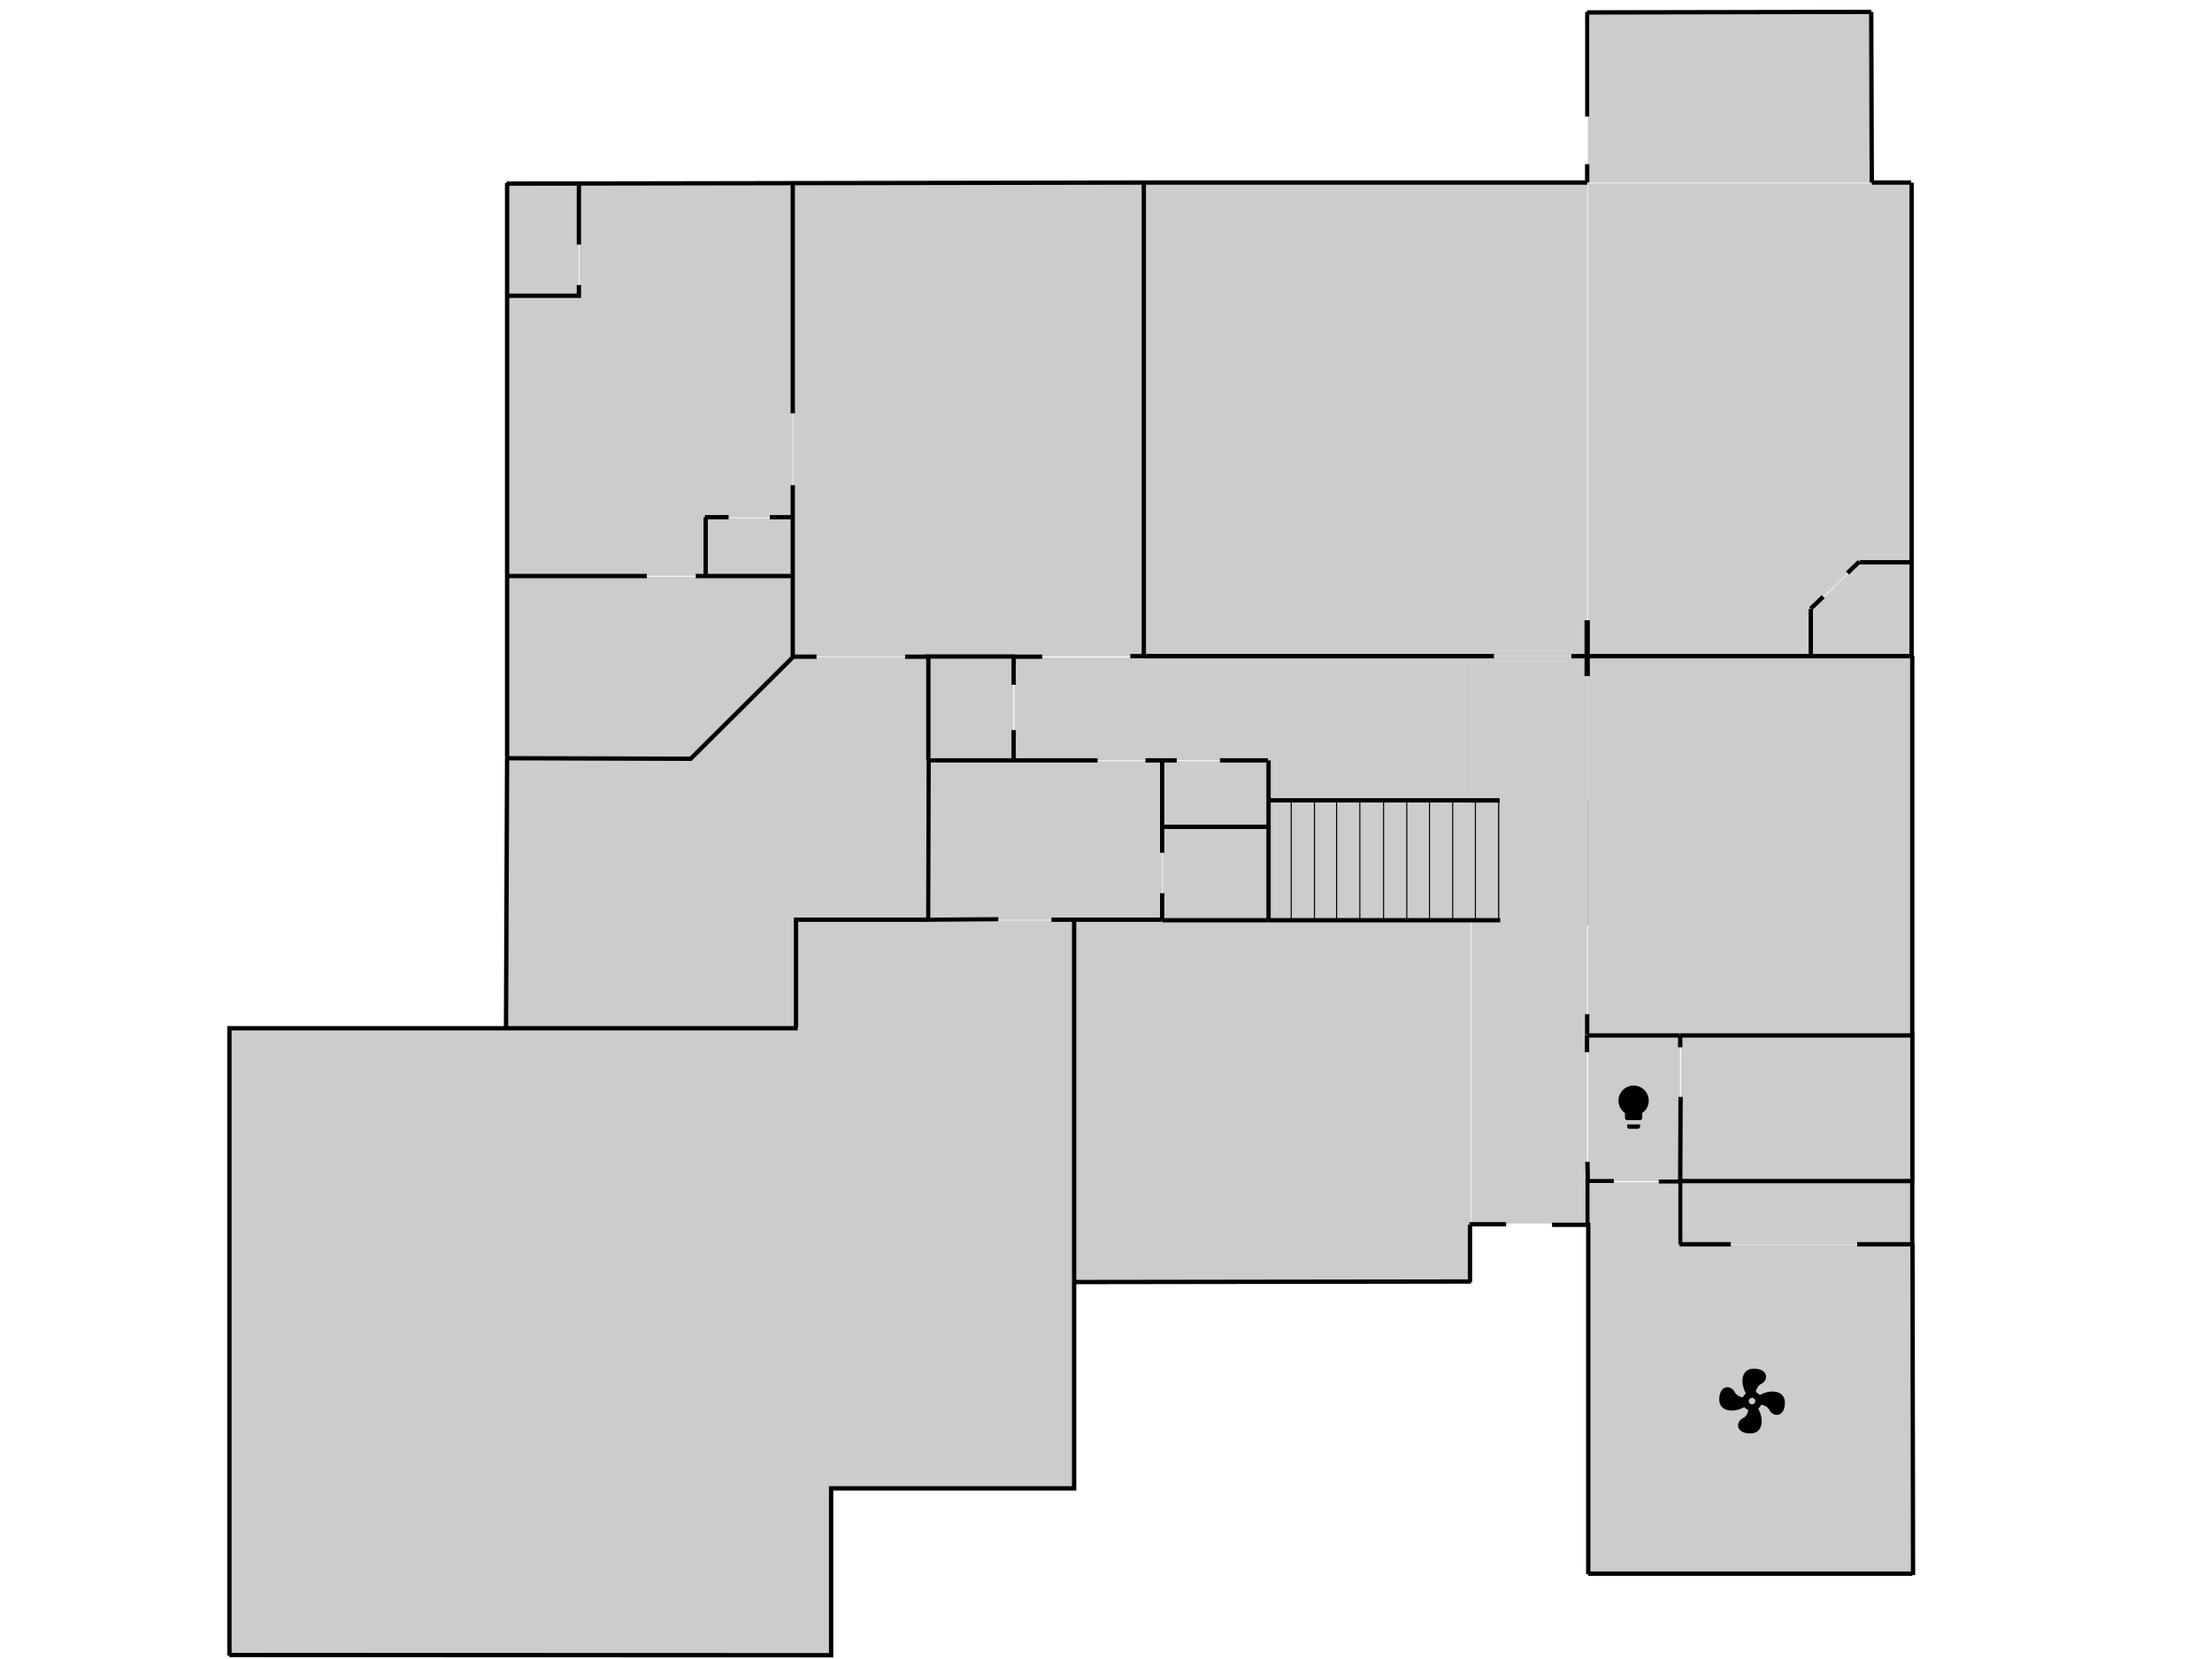
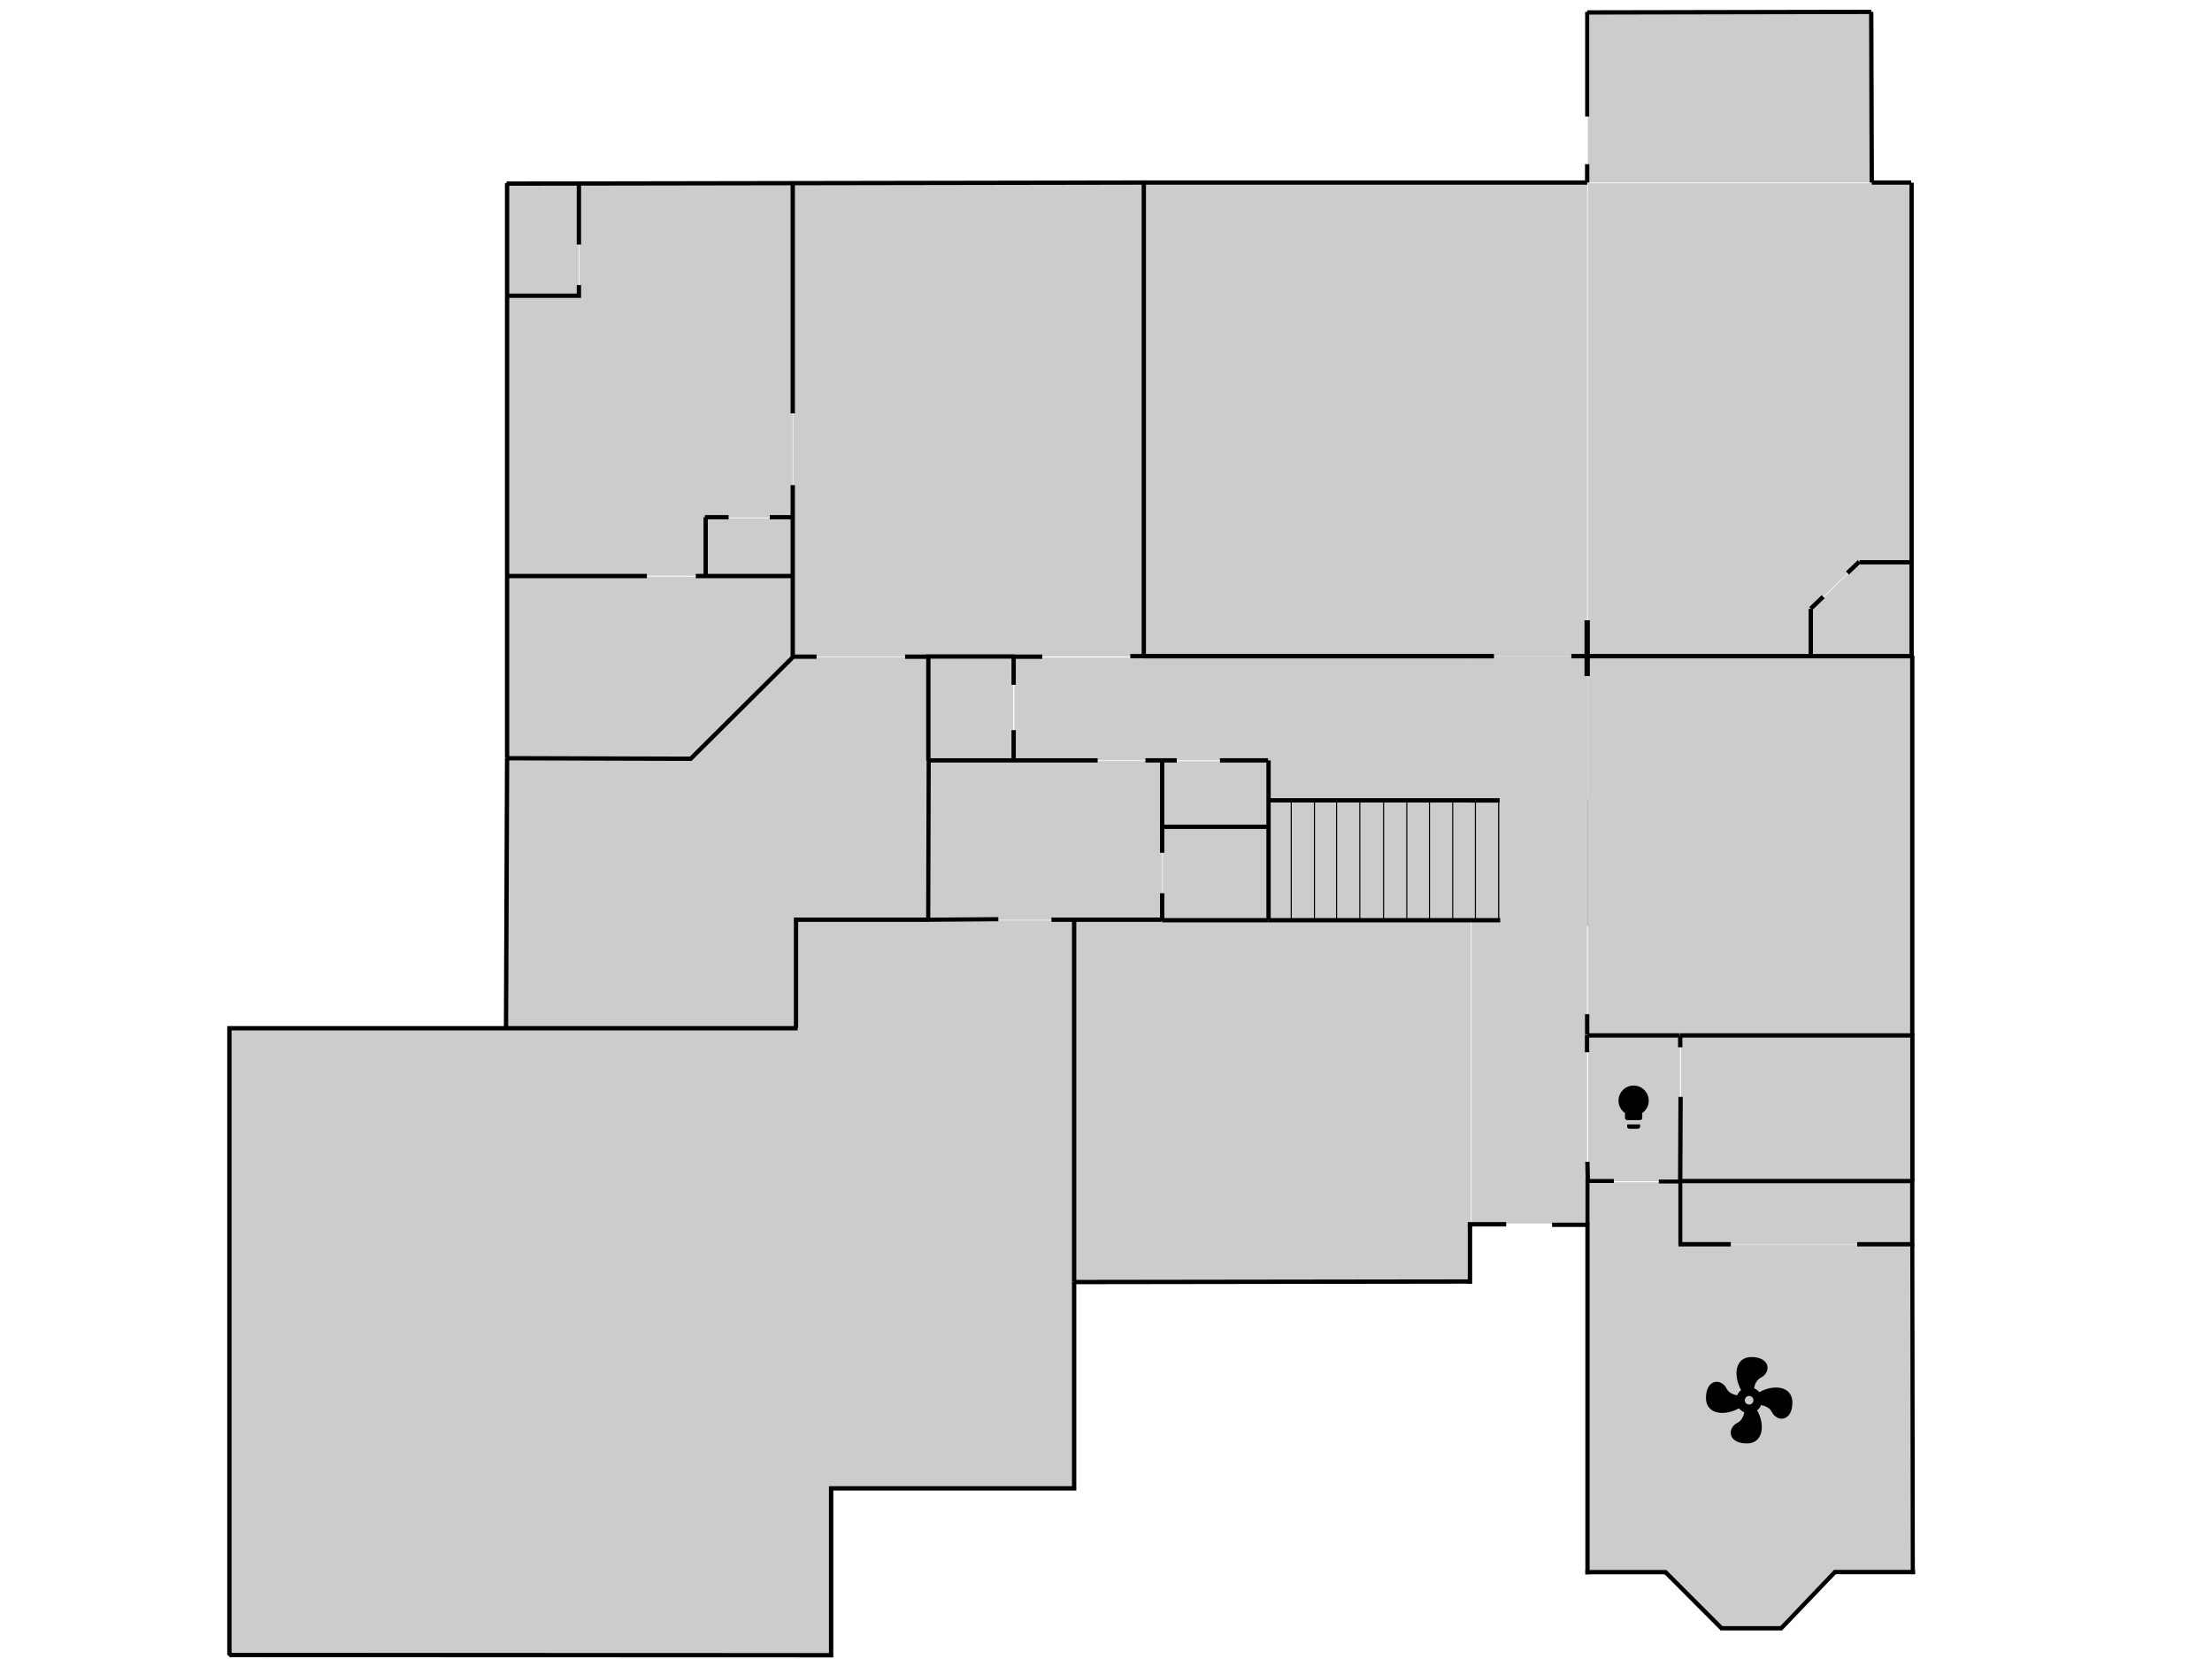
<svg xmlns="http://www.w3.org/2000/svg" width="1024" height="768" viewBox="0 0 1024 768" version="1.1" id="svg8">
  <defs id="defs2">
    <filter style="color-interpolation-filters:sRGB" id="filter4553" x="-0.783" width="2.566" y="-0.799" height="2.598">
      <feGaussianBlur stdDeviation="57.333" id="feGaussianBlur4555" />
    </filter>
  </defs>
  <g id="layer1" transform="translate(0,-93.79998)">
    <rect id="rect3742" width="175.767" height="172.231" x="214.152" y="543.097" style="opacity:0;stroke:none;stroke-opacity:1;filter:url(#filter4553)" transform="matrix(0.9641249,0,0,0.9706523,4.757906,7.760101)" />
    <path style="opacity:0.2;stroke:#000000;stroke-width:1.627;stroke-opacity:1" d="m 369.492,520.716 v 50.021 H 106.729 V 858.557 h 276.765 v -76.261 h 112.848 v -261.58 z" id="rect4581" />
    <path style="opacity:0.2;stroke:#000000;stroke-width:1.877;stroke-opacity:1" d="m 430.903,447.056 v 71.634 h 106.18 v -45.368 -26.266 z" id="rect4588" />
    <path style="opacity:0.2;stroke:#000000;stroke-width:1.879;stroke-opacity:1" d="m 539.228,447.109 h 47.205 v 28.329 h -47.205 z" id="rect4594" />
    <rect style="opacity:0.2;stroke:#000000;stroke-width:1.725;stroke-opacity:1" id="rect4599" width="47.312" height="41.149" x="539.175" y="477.543" />
    <rect style="opacity:0.2;stroke:#000000;stroke-width:1.593;stroke-opacity:1" id="rect4603" width="37.295" height="46.283" x="430.956" y="398.797" />
    <rect style="opacity:0.2;stroke:#000000;stroke-width:1.788;stroke-opacity:1" id="rect4616" width="160.532" height="217.354" x="368.118" y="179.446" />
    <path style="opacity:0.2;stroke:#000000;stroke-width:1.604;stroke-opacity:1" d="m 235.542,361.466 130.621,0.152 -0.002,36.514 -46.646,46.256 -83.973,-0.152 z" id="rect4618" />
    <path style="opacity:0.2;stroke:#000000;stroke-width:1.614;stroke-opacity:1" d="m 269.119,179.411 v 52.31 h -33.571 v 127.81 h 90.21 V 332.622 h 7.914 v -0.068 h 32.482 V 179.411 Z" id="rect4625" />
    <rect style="opacity:0.2;stroke:#000000;stroke-width:1.536;stroke-opacity:1" id="rect4635" width="31.569" height="50.369" x="235.621" y="179.411" />
    <rect style="opacity:0.2;stroke:#000000;stroke-width:1.522;stroke-opacity:1" id="rect4654" width="38.559" height="25.128" x="327.64" y="334.449" />
    <rect style="opacity:0.2;stroke:#000000;stroke-width:1.623;stroke-opacity:1" id="rect4656" width="181.816" height="165.79" x="498.282" y="520.714" />
    <path style="opacity:0.2;stroke:#000000;stroke-width:1.638;stroke-opacity:1" d="m 368.214,398.788 c -47.355,47.763 0.25,-0.5 -47.855,47.605 l -84.799,-0.25 0,122.726 h 131.904 v -50.231 h 61.255 l 0.25,-119.851 z" id="rect4663" />
    <rect style="opacity:0.2;stroke:#000000;stroke-width:1.591;stroke-opacity:1" id="rect4671" width="105.069" height="53.369" x="588.385" y="465.315" />
    <path id="rect4675" style="opacity:0.2;stroke:#000000;stroke-width:1.196;stroke-opacity:1" d="m 588.139,398.588 h 92.179 v 64.98 H 588.139 Z m -117.959,0.209 H 588.357 V 445.171 H 470.179 Z" />
    <rect style="opacity:0.2;stroke:#000000;stroke-width:1.614;stroke-opacity:1" id="rect4709" width="148.758" height="173.652" x="735.853" y="398.613" />
    <rect style="opacity:0.2;stroke:#000000;stroke-width:1.344;stroke-opacity:1" id="rect4711" width="105.921" height="65.763" x="778.829" y="574.072" />
-     <path style="opacity:0.2;stroke:#000000;stroke-width:1.29;stroke-opacity:1" d="M 735.924 547.916 L 735.924 728.059 L 884.66 728.059 L 884.66 576.982 L 777.014 576.982 L 777.014 547.916 L 735.924 547.916 z " transform="translate(0,93.79998)" id="binary_sensor.guest_occupancy">
+     <path style="opacity:0.2;stroke:#000000;stroke-width:1.29;stroke-opacity:1" d="M 735.924 547.916 L 735.924 728.059 L 884.66 728.059 L 884.66 576.982 L 777.014 576.982 L 777.014 547.916 L 735.924 547.916 z M 773.576 728.674 L 785.59 740.689 L 797.602 752.705 L 810.861 752.693 L 824.121 752.682 L 832.684 743.693 C 837.393 738.75 842.53 733.348 844.1 731.689 L 846.953 728.674 L 810.266 728.674 L 773.576 728.674 z " transform="translate(0,93.79998)" id="binary_sensor.guest_occupancy">
      </path>
    <rect style="opacity:0.2;stroke:#000000;stroke-width:1.553;stroke-opacity:1" id="rect4715" width="41.001" height="65.682" x="735.94" y="574.174" />
    <rect style="opacity:0.2;stroke:#000000;stroke-width:1.614;stroke-opacity:1" id="rect4717" width="203.347" height="217.224" x="530.578" y="179.446" />
    <rect style="opacity:0.2;stroke:#000000;stroke-width:1.614;stroke-opacity:1" id="rect4721" width="129.912" height="77.265" x="735.854" y="100.24" />
    <path id="rect4735" style="opacity:0.2;stroke:#000000;stroke-width:1.614;stroke-opacity:1" d="m 837.496,353.174 h 22.969 c -22.969,21.996 0,0 -22.969,21.996 z M 735.853,179.448 V 396.671 H 837.496 V 353.174 h 47.115 V 179.448 Z" />
    <path style="opacity:0.2;stroke:#000000;stroke-width:0.913;stroke-opacity:1" d="m 860.827,354.959 h 23.983 v 41.711 h -45.676 v -20.856 z" id="rect5352" />
    <path style="fill:none;stroke:#000000;stroke-width:2.011;stroke-linecap:butt;stroke-linejoin:miter;stroke-miterlimit:4;stroke-dasharray:none;stroke-opacity:1" d="m 106.2,568.8 c 0,292.168 0,291.157 0,291.157 v 0 c 278.3,0.093 278.55,0.093 278.55,0.093 v 0 0 -77.25 h 112.5 v 0 0 l 0,-95.75" id="path5359" />
    <path style="opacity:0.2;stroke:#000000;stroke-width:2.961;stroke-opacity:1" d="M 682.416 305.246 L 682.416 370.26 L 733.496 370.26 L 733.496 305.246 L 682.416 305.246 z M 695.355 371.289 L 695.355 427.012 L 733.775 427.012 L 733.775 371.289 L 695.355 371.289 z M 682.715 428.254 L 682.715 564.943 L 733.195 564.943 L 733.195 428.254 L 682.715 428.254 z " transform="translate(0,93.79998)" id="path5914" />
    <path style="fill:none;stroke:#000000;stroke-width:2;stroke-linecap:butt;stroke-linejoin:miter;stroke-opacity:1;stroke-miterlimit:4;stroke-dasharray:none" d="m 497.25,687.3 183.75,-0.25" id="path5920" />
    <path style="fill:none;stroke:#000000;stroke-width:1px;stroke-linecap:butt;stroke-linejoin:miter;stroke-opacity:1" d="M 680.25,686.55 Z" id="path5926" />
-     <path style="fill:none;stroke:#000000;stroke-width:2;stroke-linecap:butt;stroke-linejoin:miter;stroke-opacity:1;stroke-miterlimit:4;stroke-dasharray:none" d="m 680.5,687.3 v -26.5 0" id="path5928" />
-     <path style="fill:none;stroke:#000000;stroke-width:2;stroke-linecap:butt;stroke-linejoin:miter;stroke-opacity:1;stroke-miterlimit:4;stroke-dasharray:none" d="m 680.25,660.55 h 17" id="path5930" />
-     <path style="fill:none;stroke:#000000;stroke-width:2;stroke-linecap:butt;stroke-linejoin:miter;stroke-opacity:1;stroke-miterlimit:4;stroke-dasharray:none" d="m 718.5,660.8 v 0 0 h 16.75 l 0,161.75" id="path5932" />
-     <path style="fill:none;stroke:#000000;stroke-width:2;stroke-linecap:butt;stroke-linejoin:miter;stroke-opacity:1;stroke-miterlimit:4;stroke-dasharray:none" d="m 735.25,822.3 h 150" id="path5934" />
+     <path style="fill:none;stroke:#000000;stroke-width:2.029;stroke-linecap:butt;stroke-linejoin:miter;stroke-miterlimit:4;stroke-dasharray:none;stroke-opacity:1" d="m 680.5,688.081 v -27.281 0" id="path5928" />
+     <path style="fill:none;stroke:#000000;stroke-width:2.045;stroke-linecap:butt;stroke-linejoin:miter;stroke-miterlimit:4;stroke-dasharray:none;stroke-opacity:1" d="m 679.469,660.55 h 17.781" id="path5930" />
+     <path style="fill:none;stroke:#000000;stroke-width:1.979;stroke-linecap:butt;stroke-linejoin:miter;stroke-miterlimit:4;stroke-dasharray:none;stroke-opacity:1" d="m 718.505,660.795 v 0 0 h 16.394 v 161.797" id="path5932" />
    <path style="fill:none;stroke:#000000;stroke-width:1.854;stroke-linecap:butt;stroke-linejoin:miter;stroke-miterlimit:4;stroke-dasharray:none;stroke-opacity:1" d="m 734.892,660.338 v -19.823 h 12.202 v 0 0" id="path5949" />
    <path style="fill:none;stroke:#000000;stroke-width:1.825;stroke-linecap:butt;stroke-linejoin:miter;stroke-miterlimit:4;stroke-dasharray:none;stroke-opacity:1" d="m 767.912,640.758 h 9.966 v 29.087" id="path5951" />
-     <path style="fill:none;stroke:#000000;stroke-width:2;stroke-linecap:butt;stroke-linejoin:miter;stroke-opacity:1;stroke-miterlimit:4;stroke-dasharray:none" d="m 777.5,669.8 h 23.75" id="path5953" />
+     <path style="fill:none;stroke:#000000;stroke-width:2.02;stroke-linecap:butt;stroke-linejoin:miter;stroke-miterlimit:4;stroke-dasharray:none;stroke-opacity:1" d="m 777.012,669.8 h 24.238" id="path5953" />
    <path style="fill:none;stroke:#000000;stroke-width:2;stroke-linecap:butt;stroke-linejoin:miter;stroke-opacity:1;stroke-miterlimit:4;stroke-dasharray:none" d="m 859.75,669.8 v 0 0 h 25.5 v -29.25 0 0 l -107.5,0" id="path5955" />
-     <path style="fill:none;stroke:#000000;stroke-width:2;stroke-linecap:butt;stroke-linejoin:miter;stroke-opacity:1;stroke-miterlimit:4;stroke-dasharray:none" d="m 885.354,669.55 0.25,153.384" id="path5957" />
+     <path style="fill:none;stroke:#000000;stroke-width:1.907;stroke-linecap:butt;stroke-linejoin:miter;stroke-miterlimit:4;stroke-dasharray:none;stroke-opacity:1" d="m 885.267,669.548 0.228,152.973" id="path5957" />
    <path style="fill:none;stroke:#000000;stroke-width:2;stroke-linecap:butt;stroke-linejoin:miter;stroke-opacity:1;stroke-miterlimit:4;stroke-dasharray:none" d="m 885.298,640.299 v -67.175 0 0 0 0 l -107.48,10e-6 v 0" id="path5959" />
    <path style="fill:none;stroke:#000000;stroke-width:2;stroke-linecap:butt;stroke-linejoin:miter;stroke-opacity:1;stroke-miterlimit:4;stroke-dasharray:none" d="m 777.817,640.476 0.177,-38.891" id="path5961" />
    <path style="fill:none;stroke:#000000;stroke-width:2;stroke-linecap:butt;stroke-linejoin:miter;stroke-opacity:1;stroke-miterlimit:4;stroke-dasharray:none" d="m 777.817,573.124 v 5.48" id="path5965" />
    <path style="fill:none;stroke:#000000;stroke-width:2;stroke-linecap:butt;stroke-linejoin:miter;stroke-opacity:1;stroke-miterlimit:4;stroke-dasharray:none" d="M 777.641,573.124 H 734.861" id="path5967" />
    <path style="fill:none;stroke:#000000;stroke-width:2;stroke-linecap:butt;stroke-linejoin:miter;stroke-opacity:1;stroke-miterlimit:4;stroke-dasharray:none" d="m 734.684,572.947 v 7.955" id="path5969" />
    <path style="fill:none;stroke:#000000;stroke-width:2;stroke-linecap:butt;stroke-linejoin:miter;stroke-opacity:1;stroke-miterlimit:4;stroke-dasharray:none" d="m 735.037,640.299 -0.177,-8.662" id="path5971" />
    <path style="fill:none;stroke:#000000;stroke-width:2;stroke-linecap:butt;stroke-linejoin:miter;stroke-opacity:1;stroke-miterlimit:4;stroke-dasharray:none" d="m 885.25,572.8 v -175.5 0 0" id="path5973" />
    <path style="fill:none;stroke:#000000;stroke-width:2;stroke-linecap:butt;stroke-linejoin:miter;stroke-opacity:1;stroke-miterlimit:4;stroke-dasharray:none" d="m 734.75,572.8 v -9.5 0" id="path5975" />
    <path style="fill:none;stroke:#000000;stroke-width:2.469;stroke-linecap:butt;stroke-linejoin:miter;stroke-miterlimit:4;stroke-dasharray:none;stroke-opacity:1" d="m 734.75,380.952 v 24.581 h -0.136 v 0" id="path5977" />
    <path style="fill:none;stroke:#000000;stroke-width:2.046;stroke-linecap:butt;stroke-linejoin:miter;stroke-miterlimit:4;stroke-dasharray:none;stroke-opacity:1" d="M 727.429,397.55 H 885.25" id="path5979" />
    <path style="fill:none;stroke:#000000;stroke-width:2;stroke-linecap:butt;stroke-linejoin:miter;stroke-opacity:1;stroke-miterlimit:4;stroke-dasharray:none" d="m 694.25,464.3 h -107" id="path5981" />
    <path style="fill:none;stroke:#000000;stroke-width:2;stroke-linecap:butt;stroke-linejoin:miter;stroke-opacity:1;stroke-miterlimit:4;stroke-dasharray:none" d="m 587.25,519.8 h 107.25" id="path5983" />
    <path style="fill:none;stroke:#000000;stroke-width:2;stroke-linecap:butt;stroke-linejoin:miter;stroke-opacity:1;stroke-miterlimit:4;stroke-dasharray:none" d="m 587.25,445.8 v 18.25 l 0,55.5" id="path5985" />
    <path style="fill:none;stroke:#000000;stroke-width:2;stroke-linecap:butt;stroke-linejoin:miter;stroke-opacity:1;stroke-miterlimit:4;stroke-dasharray:none" d="m 587,476.55 h -49 v 0 0 0 l 0,-30.75" id="path5987" />
    <path style="fill:none;stroke:#000000;stroke-width:2;stroke-linecap:butt;stroke-linejoin:miter;stroke-opacity:1;stroke-miterlimit:4;stroke-dasharray:none" d="m 537.75,445.8 h 7" id="path5989" />
    <path style="fill:none;stroke:#000000;stroke-width:2;stroke-linecap:butt;stroke-linejoin:miter;stroke-opacity:1;stroke-miterlimit:4;stroke-dasharray:none" d="M 587,445.8 H 564.75" id="path5991" />
    <path style="fill:none;stroke:#000000;stroke-width:2;stroke-linecap:butt;stroke-linejoin:miter;stroke-opacity:1;stroke-miterlimit:4;stroke-dasharray:none" d="m 537.75,445.8 h -7.5" id="path6003" />
    <path style="fill:none;stroke:#000000;stroke-width:2;stroke-linecap:butt;stroke-linejoin:miter;stroke-opacity:1;stroke-miterlimit:4;stroke-dasharray:none" d="m 587.25,519.8 h -49.25 v 0 0" id="path6005" />
    <path style="fill:none;stroke:#000000;stroke-width:2;stroke-linecap:butt;stroke-linejoin:miter;stroke-opacity:1;stroke-miterlimit:4;stroke-dasharray:none" d="m 538,476.05 v 12.5" id="path6007" />
    <path style="fill:none;stroke:#000000;stroke-width:2;stroke-linecap:butt;stroke-linejoin:miter;stroke-opacity:1;stroke-miterlimit:4;stroke-dasharray:none" d="m 538,520.05 v -12.75 0 0 0" id="path6009" />
    <path style="fill:none;stroke:#000000;stroke-width:1.973;stroke-linecap:butt;stroke-linejoin:miter;stroke-miterlimit:4;stroke-dasharray:none;stroke-opacity:1" d="m 429.75,445.8 h 78.379" id="path6015" />
    <path style="fill:none;stroke:#000000;stroke-width:1.92;stroke-linecap:butt;stroke-linejoin:miter;stroke-miterlimit:4;stroke-dasharray:none;stroke-opacity:1" d="m 429.921,445.529 -0.23,74.041 32.462,-0.25" id="path6017" />
    <path style="fill:none;stroke:#000000;stroke-width:2;stroke-linecap:butt;stroke-linejoin:miter;stroke-opacity:1;stroke-miterlimit:4;stroke-dasharray:none" d="m 486.75,519.55 h 10.5 l 40.5,0" id="path6019" />
    <path style="fill:none;stroke:#000000;stroke-width:2;stroke-linecap:butt;stroke-linejoin:miter;stroke-opacity:1;stroke-miterlimit:4;stroke-dasharray:none" d="m 497.25,687.05 v -167.5 0 0 0" id="path6021" />
    <path style="fill:none;stroke:#000000;stroke-width:2;stroke-linecap:butt;stroke-linejoin:miter;stroke-miterlimit:4;stroke-dasharray:none;stroke-opacity:1" d="m 107,569.8 h 262.25" id="path6023" />
    <path style="fill:none;stroke:#000000;stroke-width:2;stroke-linecap:butt;stroke-linejoin:miter;stroke-opacity:1;stroke-miterlimit:4;stroke-dasharray:none" d="m 368.5,569.55 v -50 0 0 l 61.25,0" id="path6025" />
    <path style="fill:none;stroke:#000000;stroke-width:2;stroke-linecap:butt;stroke-linejoin:miter;stroke-opacity:1;stroke-miterlimit:4;stroke-dasharray:none" d="M 884.944,398.291 V 178.381" id="path6027" />
    <path style="fill:none;stroke:#000000;stroke-width:2;stroke-linecap:butt;stroke-linejoin:miter;stroke-opacity:1;stroke-miterlimit:4;stroke-dasharray:none" d="m 884.944,354.097 h -24.042 v 0" id="path6029" />
    <path style="fill:none;stroke:#000000;stroke-width:2;stroke-linecap:butt;stroke-linejoin:miter;stroke-opacity:1;stroke-miterlimit:4;stroke-dasharray:none" d="M 838.275,397.231 V 375.664" id="path6031" />
    <path style="fill:none;stroke:#000000;stroke-width:2;stroke-linecap:butt;stroke-linejoin:miter;stroke-opacity:1;stroke-miterlimit:4;stroke-dasharray:none" d="m 838.25,375.55 5.75,-5.5" id="path6033" />
    <path style="fill:none;stroke:#000000;stroke-width:2;stroke-linecap:butt;stroke-linejoin:miter;stroke-opacity:1;stroke-miterlimit:4;stroke-dasharray:none" d="m 860.75,353.8 -5.5,5.25" id="path6035" />
    <path style="fill:none;stroke:#000000;stroke-width:2;stroke-linecap:butt;stroke-linejoin:miter;stroke-opacity:1;stroke-miterlimit:4;stroke-dasharray:none" d="m 884.75,178.3 h -18.25" id="path6037" />
    <path style="fill:none;stroke:#000000;stroke-width:2;stroke-linecap:butt;stroke-linejoin:miter;stroke-opacity:1;stroke-miterlimit:4;stroke-dasharray:none" d="m 866.25,99.3 0.25,79" id="path6039" />
    <path style="fill:none;stroke:#000000;stroke-width:2;stroke-linecap:butt;stroke-linejoin:miter;stroke-opacity:1;stroke-miterlimit:4;stroke-dasharray:none" d="m 866.25,99.3 -131.5,0.25" id="path6041" />
    <path style="fill:none;stroke:#000000;stroke-width:2;stroke-linecap:butt;stroke-linejoin:miter;stroke-opacity:1;stroke-miterlimit:4;stroke-dasharray:none" d="m 734.75,178.3 v -8.5" id="path6043" />
    <path style="fill:none;stroke:#000000;stroke-width:1.868;stroke-linecap:butt;stroke-linejoin:miter;stroke-miterlimit:4;stroke-dasharray:none;stroke-opacity:1" d="M 734.75,99.3 V 147.729" id="path6045" />
    <path style="fill:none;stroke:#000000;stroke-width:2;stroke-linecap:butt;stroke-linejoin:miter;stroke-opacity:1;stroke-miterlimit:4;stroke-dasharray:none" d="M 734.75,178.3 H 529.5 v 0 0" id="path6047" />
    <path style="fill:none;stroke:#000000;stroke-width:2.069;stroke-linecap:butt;stroke-linejoin:miter;stroke-miterlimit:4;stroke-dasharray:none;stroke-opacity:1" d="M 691.607,397.55 H 529.5" id="path6049" />
    <path style="fill:none;stroke:#000000;stroke-width:2;stroke-linecap:butt;stroke-linejoin:miter;stroke-opacity:1;stroke-miterlimit:4;stroke-dasharray:none" d="m 529.5,178.3 v 219.25 0 0 0 0 0" id="path6051" />
    <path style="fill:none;stroke:#000000;stroke-width:2;stroke-linecap:butt;stroke-linejoin:miter;stroke-opacity:1;stroke-miterlimit:4;stroke-dasharray:none" d="m 429.759,445.892 v -48.183 l 39.933,1e-5" id="path6053" />
    <path style="fill:none;stroke:#000000;stroke-width:2;stroke-linecap:butt;stroke-linejoin:miter;stroke-opacity:1;stroke-miterlimit:4;stroke-dasharray:none" d="m 469.25,397.55 v 13 0.25 0" id="path6055" />
    <path style="fill:none;stroke:#000000;stroke-width:2;stroke-linecap:butt;stroke-linejoin:miter;stroke-opacity:1;stroke-miterlimit:4;stroke-dasharray:none" d="m 469.25,445.55 v -13.75 0 0" id="path6057" />
    <path style="fill:none;stroke:#000000;stroke-width:2;stroke-linecap:butt;stroke-linejoin:miter;stroke-opacity:1;stroke-miterlimit:4;stroke-dasharray:none" d="m 469,397.8 h 13.5" id="path6065" />
    <path id="path6067" d="m 523.25,397.55 h 6.5" style="fill:none;stroke:#000000;stroke-width:2;stroke-linecap:butt;stroke-linejoin:miter;stroke-miterlimit:4;stroke-dasharray:none;stroke-opacity:1" />
    <path style="fill:none;stroke:#000000;stroke-width:2;stroke-linecap:butt;stroke-linejoin:miter;stroke-opacity:1;stroke-miterlimit:4;stroke-dasharray:none" d="m 429.75,397.8 h -10.75" id="path6069" />
    <path style="fill:none;stroke:#000000;stroke-width:2;stroke-linecap:butt;stroke-linejoin:miter;stroke-opacity:1;stroke-miterlimit:4;stroke-dasharray:none" d="m 378,397.8 h -10.75 l -47.5,47.25 -85.25,-0.25 v 0 0" id="path6071" />
    <path style="fill:none;stroke:#000000;stroke-width:2;stroke-linecap:butt;stroke-linejoin:miter;stroke-opacity:1;stroke-miterlimit:4;stroke-dasharray:none" d="m 234.75,444.55 -0.5,125" id="path6073" />
    <path style="fill:none;stroke:#000000;stroke-width:2.003;stroke-linecap:butt;stroke-linejoin:miter;stroke-miterlimit:4;stroke-dasharray:none;stroke-opacity:1" d="m 530.25,178.3 -295.75,0.5" id="path6075" />
    <path style="fill:none;stroke:#000000;stroke-width:2;stroke-linecap:butt;stroke-linejoin:miter;stroke-opacity:1;stroke-miterlimit:4;stroke-dasharray:none" d="M 234.75,178.55 V 444.55" id="path6077" />
    <path style="fill:none;stroke:#000000;stroke-width:2;stroke-linecap:butt;stroke-linejoin:miter;stroke-opacity:1;stroke-miterlimit:4;stroke-dasharray:none" d="m 366.988,318.388 v 79.55" id="path6079" />
    <path style="fill:none;stroke:#000000;stroke-width:2;stroke-linecap:butt;stroke-linejoin:miter;stroke-opacity:1;stroke-miterlimit:4;stroke-dasharray:none" d="M 366.988,285.154 V 178.381" id="path6081" />
    <path style="fill:none;stroke:#000000;stroke-width:2;stroke-linecap:butt;stroke-linejoin:miter;stroke-opacity:1;stroke-miterlimit:4;stroke-dasharray:none" d="m 234.406,230.707 h 33.588 v 0 0 l 0,-4.95 v 0 0" id="path6083" />
    <path style="fill:none;stroke:#000000;stroke-width:2;stroke-linecap:butt;stroke-linejoin:miter;stroke-opacity:1;stroke-miterlimit:4;stroke-dasharray:none" d="m 267.993,178.381 v 28.638" id="path6085" />
    <path style="fill:none;stroke:#000000;stroke-width:2;stroke-linecap:butt;stroke-linejoin:miter;stroke-opacity:1;stroke-miterlimit:4;stroke-dasharray:none" d="m 322.087,360.461 h 44.901" id="path6087" />
    <path style="fill:none;stroke:#000000;stroke-width:2;stroke-linecap:butt;stroke-linejoin:miter;stroke-opacity:1;stroke-miterlimit:4;stroke-dasharray:none" d="M 299.46,360.461 H 234.759" id="path6089" />
    <path style="fill:none;stroke:#000000;stroke-width:2;stroke-linecap:butt;stroke-linejoin:miter;stroke-opacity:1;stroke-miterlimit:4;stroke-dasharray:none" d="M 326.683,359.754 V 333.238" id="path6091" />
    <path style="fill:none;stroke:#000000;stroke-width:2;stroke-linecap:butt;stroke-linejoin:miter;stroke-opacity:1;stroke-miterlimit:4;stroke-dasharray:none" d="m 366.988,333.238 h -10.607 v 0" id="path6093" />
    <path style="fill:none;stroke:#000000;stroke-width:2;stroke-linecap:butt;stroke-linejoin:miter;stroke-opacity:1;stroke-miterlimit:4;stroke-dasharray:none" d="m 326.33,333.238 h 10.96 v 0" id="path6097" />
    <path id="path6122" d="m 693.75,464.05 v 55.5" style="fill:none;stroke:#000000;stroke-width:0.5;stroke-linecap:butt;stroke-linejoin:miter;stroke-miterlimit:4;stroke-dasharray:none;stroke-opacity:1" />
    <path style="fill:none;stroke:#000000;stroke-width:0.5;stroke-linecap:butt;stroke-linejoin:miter;stroke-miterlimit:4;stroke-dasharray:none;stroke-opacity:1" d="m 683,464.05 v 55.5" id="path6124" />
    <path style="fill:none;stroke:#000000;stroke-width:0.5;stroke-linecap:butt;stroke-linejoin:miter;stroke-miterlimit:4;stroke-dasharray:none;stroke-opacity:1" d="m 672.5,464.3 v 55.5" id="path6126" />
    <path id="path6128" d="m 661.75,464.3 v 55.5" style="fill:none;stroke:#000000;stroke-width:0.5;stroke-linecap:butt;stroke-linejoin:miter;stroke-miterlimit:4;stroke-dasharray:none;stroke-opacity:1" />
    <path id="path6130" d="m 651.25,464.55 v 55.5" style="fill:none;stroke:#000000;stroke-width:0.5;stroke-linecap:butt;stroke-linejoin:miter;stroke-miterlimit:4;stroke-dasharray:none;stroke-opacity:1" />
    <path style="fill:none;stroke:#000000;stroke-width:0.5;stroke-linecap:butt;stroke-linejoin:miter;stroke-miterlimit:4;stroke-dasharray:none;stroke-opacity:1" d="m 640.5,464.55 v 55.5" id="path6132" />
    <path style="fill:none;stroke:#000000;stroke-width:0.5;stroke-linecap:butt;stroke-linejoin:miter;stroke-miterlimit:4;stroke-dasharray:none;stroke-opacity:1" d="m 629.5,464.55 v 55.5" id="path6134" />
    <path id="path6136" d="m 618.75,464.55 v 55.5" style="fill:none;stroke:#000000;stroke-width:0.5;stroke-linecap:butt;stroke-linejoin:miter;stroke-miterlimit:4;stroke-dasharray:none;stroke-opacity:1" />
    <path id="path6138" d="m 608.5,464.3 v 55.5" style="fill:none;stroke:#000000;stroke-width:0.5;stroke-linecap:butt;stroke-linejoin:miter;stroke-miterlimit:4;stroke-dasharray:none;stroke-opacity:1" />
    <path style="fill:none;stroke:#000000;stroke-width:0.5;stroke-linecap:butt;stroke-linejoin:miter;stroke-miterlimit:4;stroke-dasharray:none;stroke-opacity:1" d="m 597.75,464.3 v 55.5" id="path6140" />
    <rect style="opacity:0.2;stroke:#000000;stroke-opacity:1" id="rect127" width="105.712" height="27.931" x="778.878" y="641.536">
      </rect>
-     <path id="switch.guest_fan_and_lights_switch" d="m 811.069,740.894 a 1.518,1.5 0 0 0 -1.518,1.5 1.518,1.5 0 0 0 1.518,1.5 1.518,1.5 0 0 0 1.518,-1.5 1.518,1.5 0 0 0 -1.518,-1.5 m 0.759,-13.5 c 6.83,0 6.997,5.355 3.415,7.125 -1.503,0.735 -2.17,2.31 -2.459,3.705 0.728,0.3 1.366,0.765 1.852,1.365 5.616,-3 11.656,-1.815 11.656,3.555 0,6.75 -5.418,6.9 -7.209,3.345 -0.759,-1.485 -2.368,-2.145 -3.779,-2.43 -0.303,0.72 -0.774,1.335 -1.381,1.845 3.02,5.535 1.821,11.49 -3.612,11.49 -6.83,0 -6.966,-5.37 -3.385,-7.14 1.487,-0.735 2.155,-2.295 2.459,-3.675 -0.744,-0.3 -1.396,-0.78 -1.882,-1.38 -5.6,2.97 -11.611,1.8 -11.611,-3.555 0,-6.75 5.403,-6.915 7.194,-3.36 0.759,1.485 2.352,2.13 3.764,2.415 0.288,-0.72 0.774,-1.35 1.396,-1.83 -3.02,-5.535 -1.821,-11.475 3.582,-11.475 z" style="stroke-width:1.509">
+     <path id="switch.guest_fan_and_lights_switch" d="m 809.718,740.013 a 1.997,2 0 0 0 -1.997,2 1.997,2 0 0 0 1.997,2 1.997,2 0 0 0 1.997,-2 1.997,2 0 0 0 -1.997,-2 m 0.998,-18 c 8.987,0 9.206,7.14 4.493,9.5 -1.977,0.98 -2.856,3.08 -3.235,4.94 0.959,0.4 1.797,1.02 2.436,1.82 7.389,-4 15.337,-2.42 15.337,4.74 0,9 -7.129,9.2 -9.486,4.46 -0.999,-1.98 -3.115,-2.86 -4.973,-3.24 -0.399,0.96 -1.018,1.78 -1.817,2.46 3.974,7.38 2.396,15.32 -4.753,15.32 -8.987,0 -9.166,-7.16 -4.453,-9.52 1.957,-0.98 2.836,-3.06 3.235,-4.9 -0.978,-0.4 -1.837,-1.04 -2.476,-1.84 -7.369,3.96 -15.277,2.4 -15.277,-4.74 0,-9 7.109,-9.22 9.466,-4.48 0.999,1.98 3.095,2.84 4.953,3.22 0.379,-0.96 1.018,-1.8 1.837,-2.44 -3.974,-7.38 -2.396,-15.3 4.713,-15.3 z" style="stroke-width:1.999">
      </path>
    <path id="switch.guest_hall_lights_switch" d="m 756.25,596.331 a 7,7 0 0 0 -7,7 c 0,2.38 1.19,4.47 3,5.74 v 2.26 a 1,1 0 0 0 1,1 h 6 a 1,1 0 0 0 1,-1 v -2.26 c 1.81,-1.27 3,-3.36 3,-5.74 a 7,7 0 0 0 -7,-7 m -3,19 a 1,1 0 0 0 1,1 h 4 a 1,1 0 0 0 1,-1 v -1 h -6 z">
      </path>
+     <rect id="rect3954" width="37.5" height="2" x="733.927" y="820.589" style="stroke-width:0.986" />
+     <rect id="rect3954-9" width="37.5" height="2" x="849.044" y="820.542" style="stroke-width:0.986" />
+     <rect id="rect3954-7" width="28.454" height="2" x="796.543" y="846.575" style="stroke-width:0.859" />
+     <rect id="rect3954-95" width="37.5" height="2" x="1125.784" y="33.994" style="stroke-width:0.986" transform="rotate(45.03952)" />
+     <rect id="rect3954-1" width="36.842" height="1.964" x="-28.817" y="1180.816" style="stroke-width:0.968" transform="matrix(0.6908019,-0.7230441,0.7143296,0.6998095,0,0)" />
  </g>
</svg>
